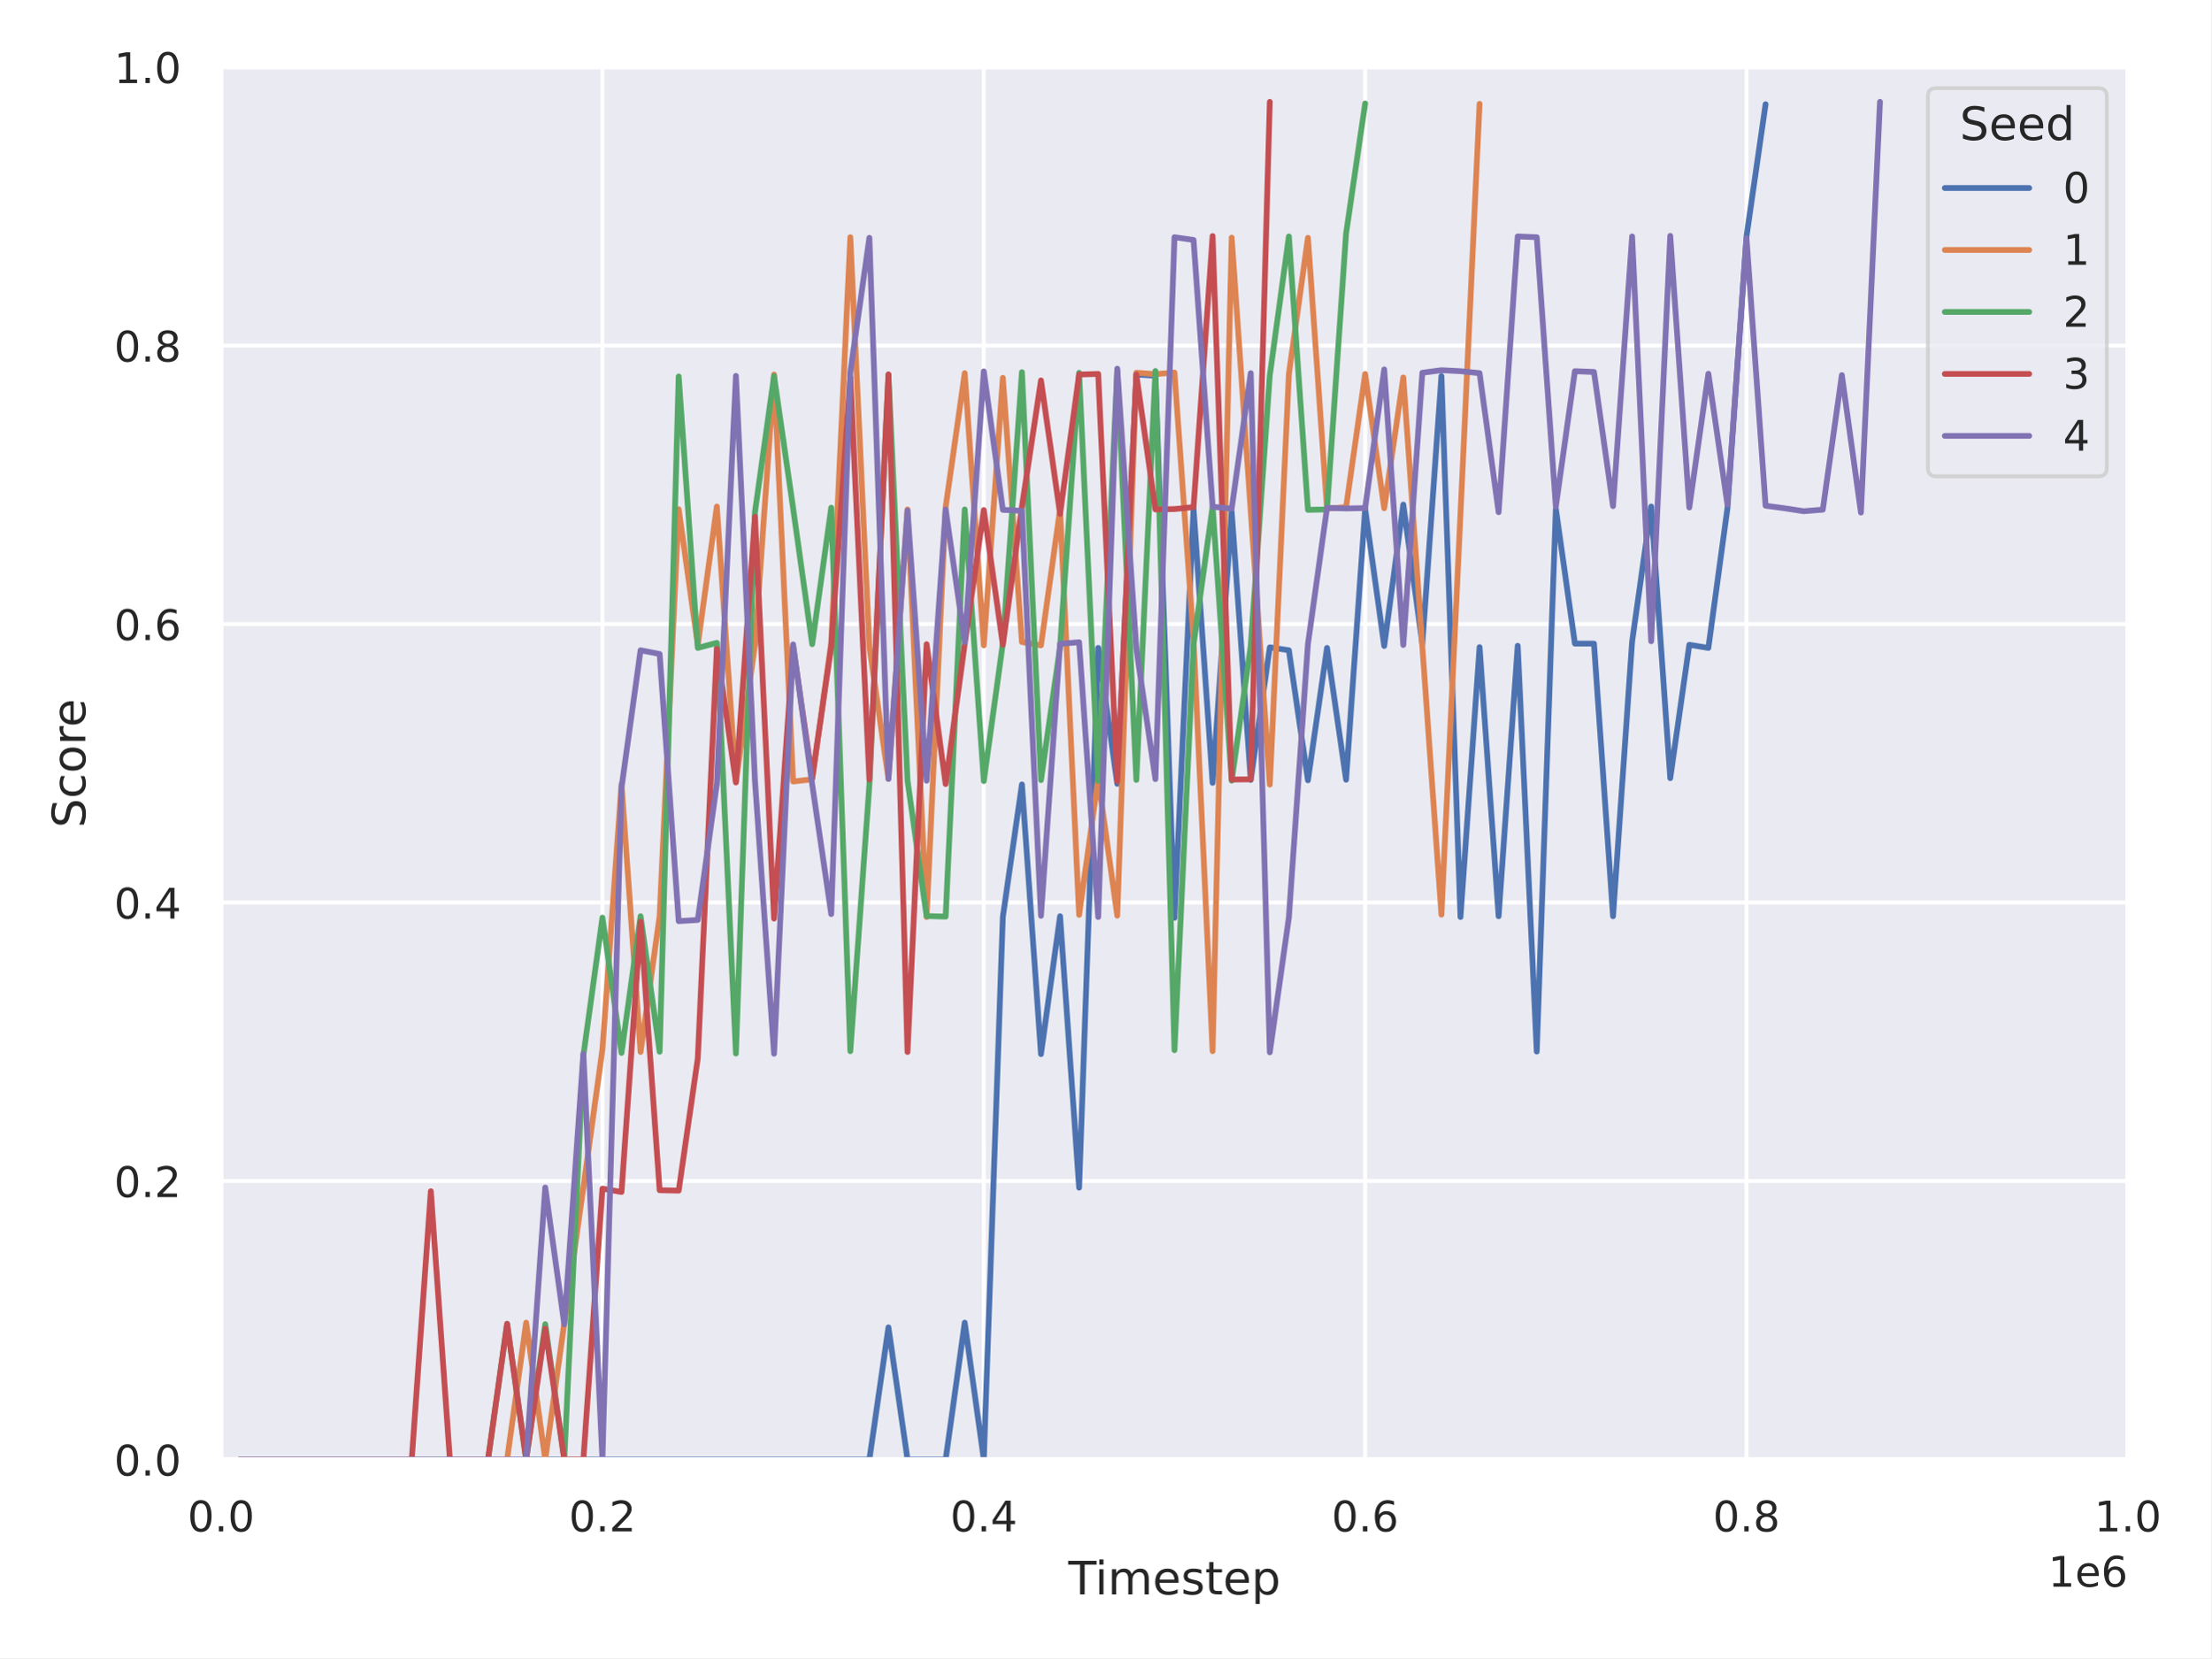
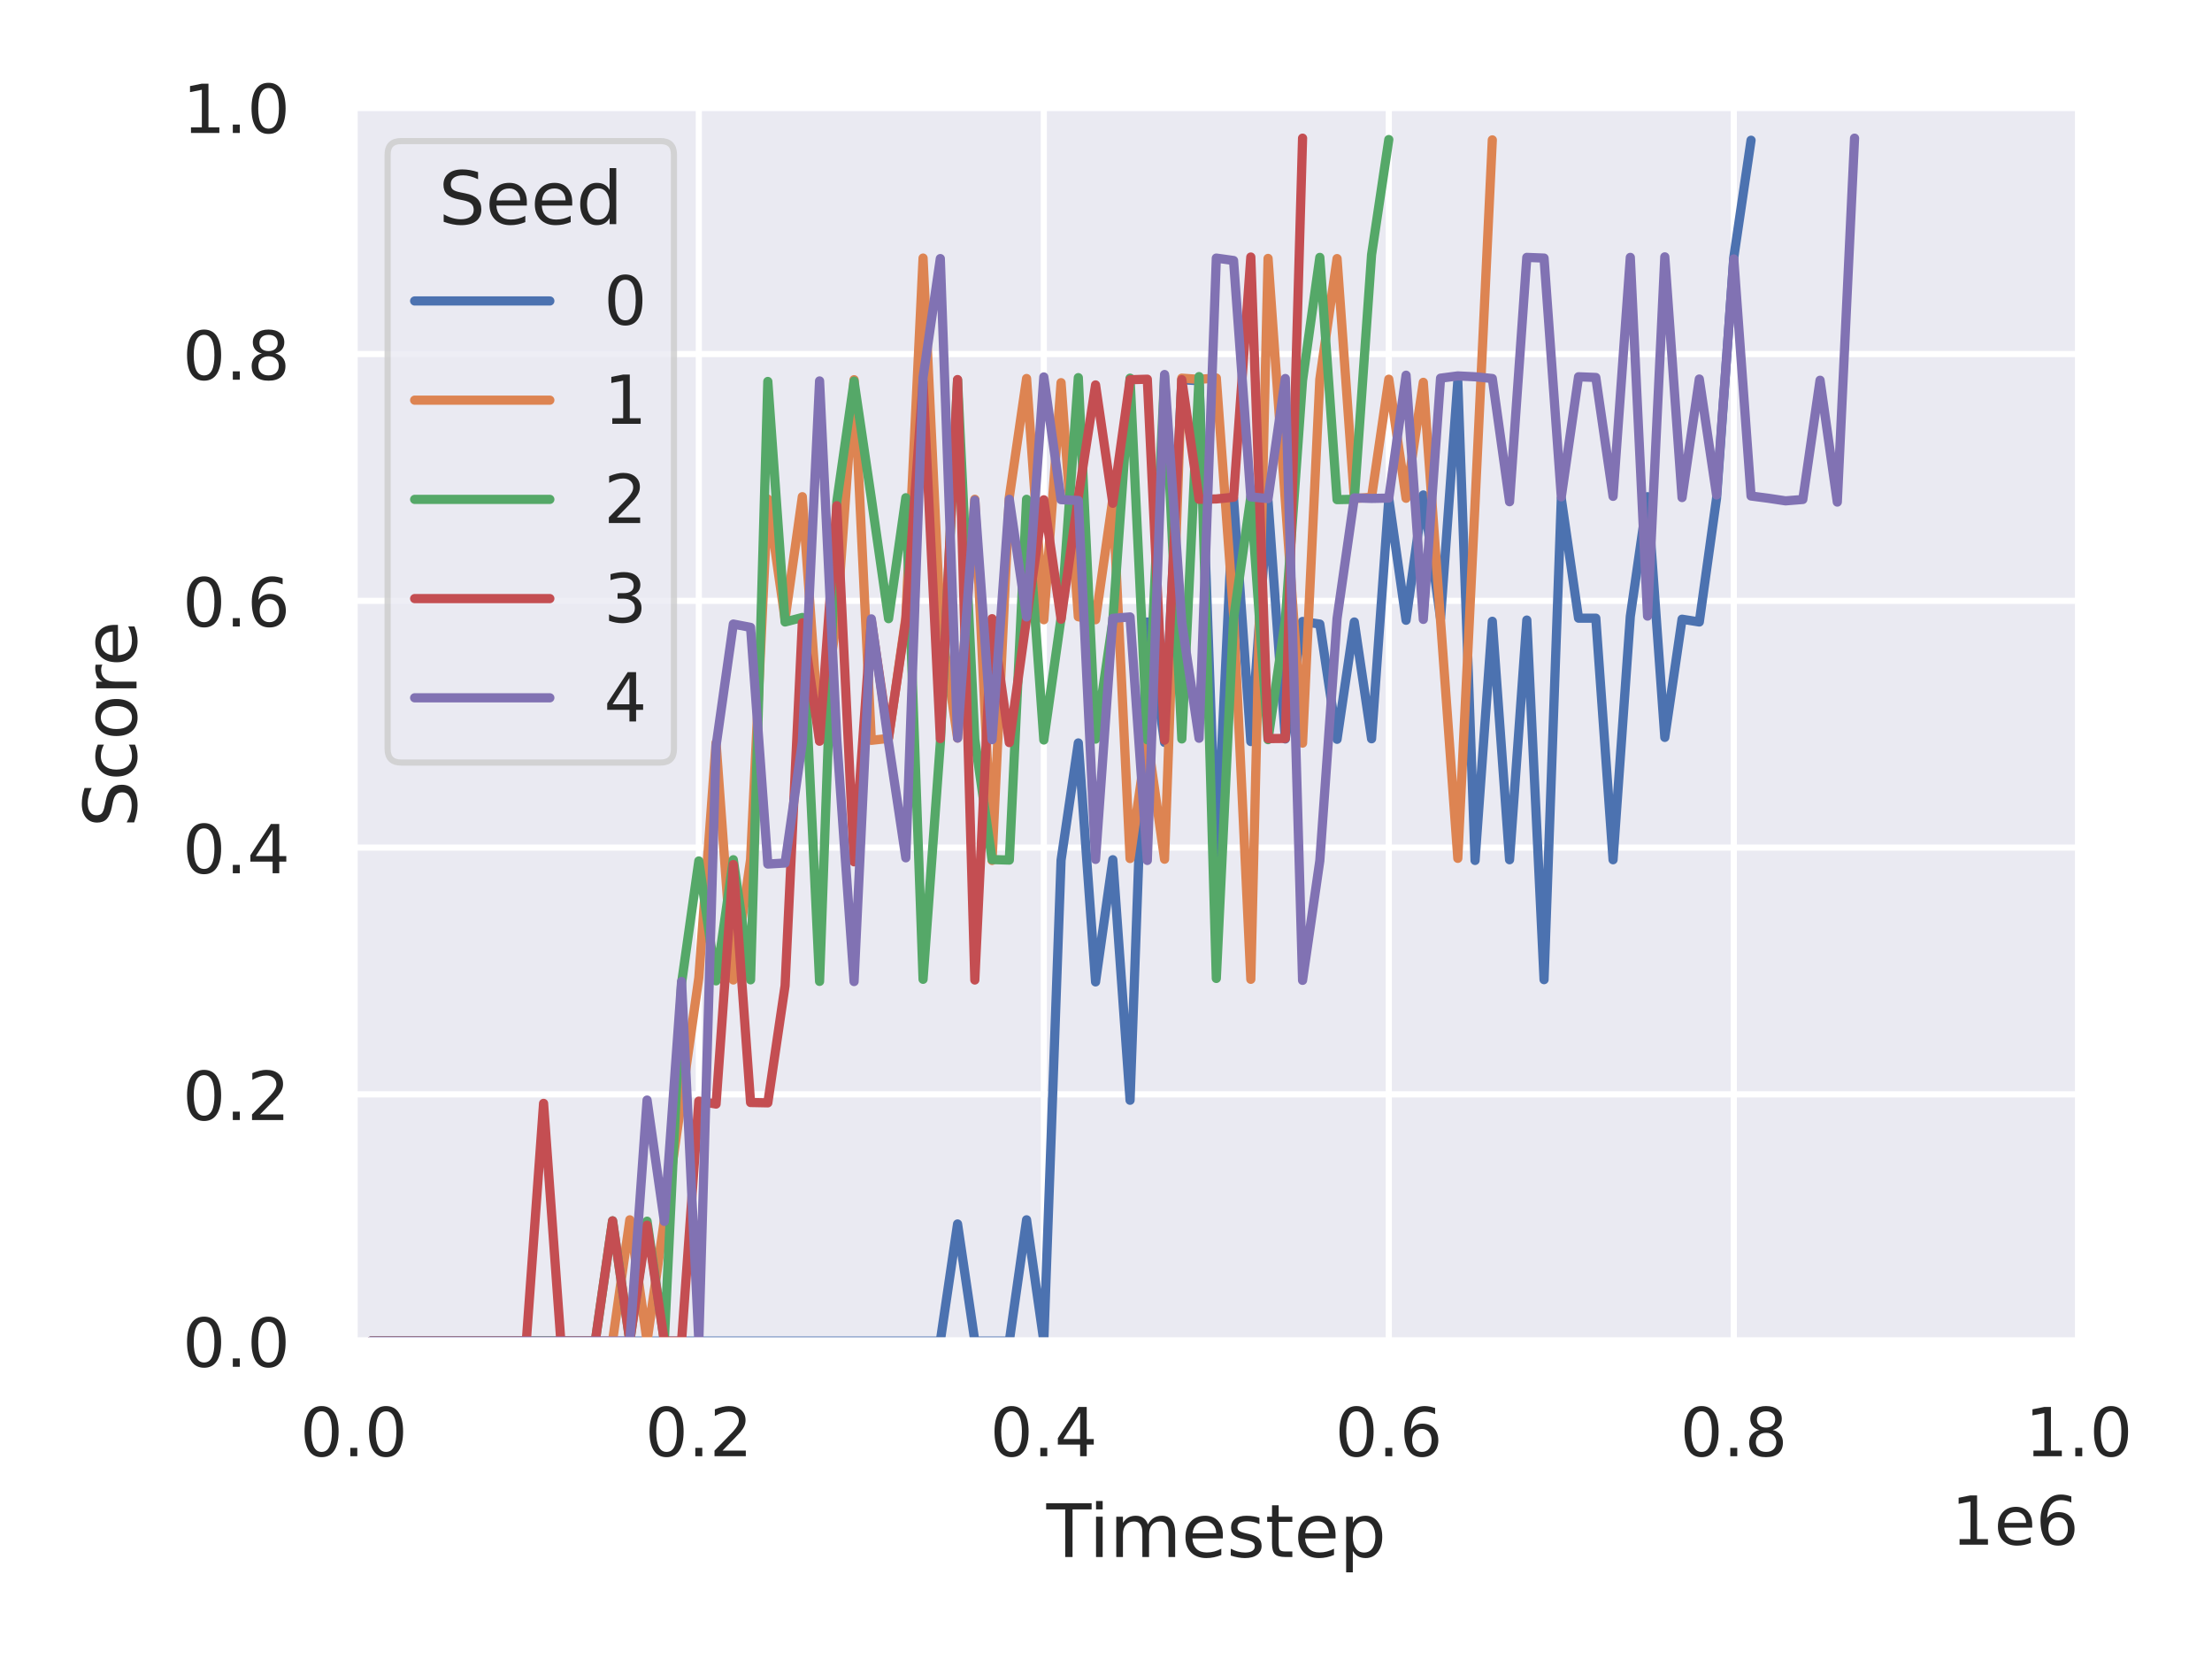
- <svg xmlns="http://www.w3.org/2000/svg" xmlns:xlink="http://www.w3.org/1999/xlink" width="460.8pt" height="345.6pt" viewBox="0 0 460.8 345.6" version="1.1">
+ <svg xmlns="http://www.w3.org/2000/svg" xmlns:xlink="http://www.w3.org/1999/xlink" width="288pt" height="216pt" viewBox="0 0 288 216" version="1.1">
  <defs>
    <style type="text/css">*{stroke-linejoin: round; stroke-linecap: butt}</style>
  </defs>
  <g id="figure_1">
    <g id="patch_1">
-       <path d="M 0 345.6  L 460.8 345.6  L 460.8 0  L 0 0  z " style="fill: #ffffff" />
+       <path d="M 0 216  L 288 216  L 288 0  L 0 0  z " style="fill: #ffffff" />
    </g>
    <g id="axes_1">
      <g id="patch_2">
-         <path d="M 46.068 304.212  L 443.457 304.212  L 443.457 13.968  L 46.068 13.968  z " style="fill: #eaeaf2" />
+         <path d="M 46.068 174.612  L 270.657 174.612  L 270.657 13.968  L 46.068 13.968  z " style="fill: #eaeaf2" />
      </g>
      <g id="matplotlib.axis_1">
        <g id="xtick_1">
          <g id="line2d_1">
-             <path d="M 46.068 304.212  L 46.068 13.968  " clip-path="url(#p31964b8fb4)" style="fill: none; stroke: #ffffff; stroke-width: 0.8; stroke-linecap: round" />
+             <path d="M 46.068 174.612  L 46.068 13.968  " clip-path="url(#p0de0f15e4b)" style="fill: none; stroke: #ffffff; stroke-width: 0.8; stroke-linecap: round" />
          </g>
          <g id="text_1">
-             <g style="fill: #262626" transform="translate(39.07062 319.1986) scale(0.088 -0.088)">
+             <g style="fill: #262626" transform="translate(39.07062 189.5986) scale(0.088 -0.088)">
              <defs>
                <path id="DejaVuSans-30" d="M 2034 4250  Q 1547 4250 1301 3770  Q 1056 3291 1056 2328  Q 1056 1369 1301 889  Q 1547 409 2034 409  Q 2525 409 2770 889  Q 3016 1369 3016 2328  Q 3016 3291 2770 3770  Q 2525 4250 2034 4250  z M 2034 4750  Q 2819 4750 3233 4129  Q 3647 3509 3647 2328  Q 3647 1150 3233 529  Q 2819 -91 2034 -91  Q 1250 -91 836 529  Q 422 1150 422 2328  Q 422 3509 836 4129  Q 1250 4750 2034 4750  z " transform="scale(0.015625)" />
                <path id="DejaVuSans-2e" d="M 684 794  L 1344 794  L 1344 0  L 684 0  L 684 794  z " transform="scale(0.015625)" />
              </defs>
              <use xlink:href="#DejaVuSans-30" />
              <use xlink:href="#DejaVuSans-2e" x="63.623" />
              <use xlink:href="#DejaVuSans-30" x="95.41" />
            </g>
          </g>
        </g>
        <g id="xtick_2">
          <g id="line2d_2">
-             <path d="M 125.546 304.212  L 125.546 13.968  " clip-path="url(#p31964b8fb4)" style="fill: none; stroke: #ffffff; stroke-width: 0.8; stroke-linecap: round" />
+             <path d="M 90.986 174.612  L 90.986 13.968  " clip-path="url(#p0de0f15e4b)" style="fill: none; stroke: #ffffff; stroke-width: 0.8; stroke-linecap: round" />
          </g>
          <g id="text_2">
-             <g style="fill: #262626" transform="translate(118.5484 319.1986) scale(0.088 -0.088)">
+             <g style="fill: #262626" transform="translate(83.98843 189.5986) scale(0.088 -0.088)">
              <defs>
                <path id="DejaVuSans-32" d="M 1228 531  L 3431 531  L 3431 0  L 469 0  L 469 531  Q 828 903 1448 1529  Q 2069 2156 2228 2338  Q 2531 2678 2651 2914  Q 2772 3150 2772 3378  Q 2772 3750 2511 3984  Q 2250 4219 1831 4219  Q 1534 4219 1204 4116  Q 875 4013 500 3803  L 500 4441  Q 881 4594 1212 4672  Q 1544 4750 1819 4750  Q 2544 4750 2975 4387  Q 3406 4025 3406 3419  Q 3406 3131 3298 2873  Q 3191 2616 2906 2266  Q 2828 2175 2409 1742  Q 1991 1309 1228 531  z " transform="scale(0.015625)" />
              </defs>
              <use xlink:href="#DejaVuSans-30" />
              <use xlink:href="#DejaVuSans-2e" x="63.623" />
              <use xlink:href="#DejaVuSans-32" x="95.41" />
            </g>
          </g>
        </g>
        <g id="xtick_3">
          <g id="line2d_3">
-             <path d="M 205.024 304.212  L 205.024 13.968  " clip-path="url(#p31964b8fb4)" style="fill: none; stroke: #ffffff; stroke-width: 0.8; stroke-linecap: round" />
+             <path d="M 135.904 174.612  L 135.904 13.968  " clip-path="url(#p0de0f15e4b)" style="fill: none; stroke: #ffffff; stroke-width: 0.8; stroke-linecap: round" />
          </g>
          <g id="text_3">
-             <g style="fill: #262626" transform="translate(198.0262 319.1986) scale(0.088 -0.088)">
+             <g style="fill: #262626" transform="translate(128.9062 189.5986) scale(0.088 -0.088)">
              <defs>
                <path id="DejaVuSans-34" d="M 2419 4116  L 825 1625  L 2419 1625  L 2419 4116  z M 2253 4666  L 3047 4666  L 3047 1625  L 3713 1625  L 3713 1100  L 3047 1100  L 3047 0  L 2419 0  L 2419 1100  L 313 1100  L 313 1709  L 2253 4666  z " transform="scale(0.015625)" />
              </defs>
              <use xlink:href="#DejaVuSans-30" />
              <use xlink:href="#DejaVuSans-2e" x="63.623" />
              <use xlink:href="#DejaVuSans-34" x="95.41" />
            </g>
          </g>
        </g>
        <g id="xtick_4">
          <g id="line2d_4">
-             <path d="M 284.501 304.212  L 284.501 13.968  " clip-path="url(#p31964b8fb4)" style="fill: none; stroke: #ffffff; stroke-width: 0.8; stroke-linecap: round" />
+             <path d="M 180.821 174.612  L 180.821 13.968  " clip-path="url(#p0de0f15e4b)" style="fill: none; stroke: #ffffff; stroke-width: 0.8; stroke-linecap: round" />
          </g>
          <g id="text_4">
-             <g style="fill: #262626" transform="translate(277.504 319.1986) scale(0.088 -0.088)">
+             <g style="fill: #262626" transform="translate(173.824 189.5986) scale(0.088 -0.088)">
              <defs>
                <path id="DejaVuSans-36" d="M 2113 2584  Q 1688 2584 1439 2293  Q 1191 2003 1191 1497  Q 1191 994 1439 701  Q 1688 409 2113 409  Q 2538 409 2786 701  Q 3034 994 3034 1497  Q 3034 2003 2786 2293  Q 2538 2584 2113 2584  z M 3366 4563  L 3366 3988  Q 3128 4100 2886 4159  Q 2644 4219 2406 4219  Q 1781 4219 1451 3797  Q 1122 3375 1075 2522  Q 1259 2794 1537 2939  Q 1816 3084 2150 3084  Q 2853 3084 3261 2657  Q 3669 2231 3669 1497  Q 3669 778 3244 343  Q 2819 -91 2113 -91  Q 1303 -91 875 529  Q 447 1150 447 2328  Q 447 3434 972 4092  Q 1497 4750 2381 4750  Q 2619 4750 2861 4703  Q 3103 4656 3366 4563  z " transform="scale(0.015625)" />
              </defs>
              <use xlink:href="#DejaVuSans-30" />
              <use xlink:href="#DejaVuSans-2e" x="63.623" />
              <use xlink:href="#DejaVuSans-36" x="95.41" />
            </g>
          </g>
        </g>
        <g id="xtick_5">
          <g id="line2d_5">
-             <path d="M 363.979 304.212  L 363.979 13.968  " clip-path="url(#p31964b8fb4)" style="fill: none; stroke: #ffffff; stroke-width: 0.8; stroke-linecap: round" />
+             <path d="M 225.739 174.612  L 225.739 13.968  " clip-path="url(#p0de0f15e4b)" style="fill: none; stroke: #ffffff; stroke-width: 0.8; stroke-linecap: round" />
          </g>
          <g id="text_5">
-             <g style="fill: #262626" transform="translate(356.9818 319.1986) scale(0.088 -0.088)">
+             <g style="fill: #262626" transform="translate(218.7418 189.5986) scale(0.088 -0.088)">
              <defs>
                <path id="DejaVuSans-38" d="M 2034 2216  Q 1584 2216 1326 1975  Q 1069 1734 1069 1313  Q 1069 891 1326 650  Q 1584 409 2034 409  Q 2484 409 2743 651  Q 3003 894 3003 1313  Q 3003 1734 2745 1975  Q 2488 2216 2034 2216  z M 1403 2484  Q 997 2584 770 2862  Q 544 3141 544 3541  Q 544 4100 942 4425  Q 1341 4750 2034 4750  Q 2731 4750 3128 4425  Q 3525 4100 3525 3541  Q 3525 3141 3298 2862  Q 3072 2584 2669 2484  Q 3125 2378 3379 2068  Q 3634 1759 3634 1313  Q 3634 634 3220 271  Q 2806 -91 2034 -91  Q 1263 -91 848 271  Q 434 634 434 1313  Q 434 1759 690 2068  Q 947 2378 1403 2484  z M 1172 3481  Q 1172 3119 1398 2916  Q 1625 2713 2034 2713  Q 2441 2713 2670 2916  Q 2900 3119 2900 3481  Q 2900 3844 2670 4047  Q 2441 4250 2034 4250  Q 1625 4250 1398 4047  Q 1172 3844 1172 3481  z " transform="scale(0.015625)" />
              </defs>
              <use xlink:href="#DejaVuSans-30" />
              <use xlink:href="#DejaVuSans-2e" x="63.623" />
              <use xlink:href="#DejaVuSans-38" x="95.41" />
            </g>
          </g>
        </g>
        <g id="xtick_6">
          <g id="line2d_6">
-             <path d="M 443.457 304.212  L 443.457 13.968  " clip-path="url(#p31964b8fb4)" style="fill: none; stroke: #ffffff; stroke-width: 0.8; stroke-linecap: round" />
+             <path d="M 270.657 174.612  L 270.657 13.968  " clip-path="url(#p0de0f15e4b)" style="fill: none; stroke: #ffffff; stroke-width: 0.8; stroke-linecap: round" />
          </g>
          <g id="text_6">
-             <g style="fill: #262626" transform="translate(436.4596 319.1986) scale(0.088 -0.088)">
+             <g style="fill: #262626" transform="translate(263.6596 189.5986) scale(0.088 -0.088)">
              <defs>
                <path id="DejaVuSans-31" d="M 794 531  L 1825 531  L 1825 4091  L 703 3866  L 703 4441  L 1819 4666  L 2450 4666  L 2450 531  L 3481 531  L 3481 0  L 794 0  L 794 531  z " transform="scale(0.015625)" />
              </defs>
              <use xlink:href="#DejaVuSans-31" />
              <use xlink:href="#DejaVuSans-2e" x="63.623" />
              <use xlink:href="#DejaVuSans-30" x="95.41" />
            </g>
          </g>
        </g>
        <g id="text_7">
-           <g style="fill: #262626" transform="translate(222.6353 332.3232) scale(0.096 -0.096)">
+           <g style="fill: #262626" transform="translate(136.2353 202.7233) scale(0.096 -0.096)">
            <defs>
              <path id="DejaVuSans-54" d="M -19 4666  L 3928 4666  L 3928 4134  L 2272 4134  L 2272 0  L 1638 0  L 1638 4134  L -19 4134  L -19 4666  z " transform="scale(0.015625)" />
              <path id="DejaVuSans-69" d="M 603 3500  L 1178 3500  L 1178 0  L 603 0  L 603 3500  z M 603 4863  L 1178 4863  L 1178 4134  L 603 4134  L 603 4863  z " transform="scale(0.015625)" />
              <path id="DejaVuSans-6d" d="M 3328 2828  Q 3544 3216 3844 3400  Q 4144 3584 4550 3584  Q 5097 3584 5394 3201  Q 5691 2819 5691 2113  L 5691 0  L 5113 0  L 5113 2094  Q 5113 2597 4934 2840  Q 4756 3084 4391 3084  Q 3944 3084 3684 2787  Q 3425 2491 3425 1978  L 3425 0  L 2847 0  L 2847 2094  Q 2847 2600 2669 2842  Q 2491 3084 2119 3084  Q 1678 3084 1418 2786  Q 1159 2488 1159 1978  L 1159 0  L 581 0  L 581 3500  L 1159 3500  L 1159 2956  Q 1356 3278 1631 3431  Q 1906 3584 2284 3584  Q 2666 3584 2933 3390  Q 3200 3197 3328 2828  z " transform="scale(0.015625)" />
              <path id="DejaVuSans-65" d="M 3597 1894  L 3597 1613  L 953 1613  Q 991 1019 1311 708  Q 1631 397 2203 397  Q 2534 397 2845 478  Q 3156 559 3463 722  L 3463 178  Q 3153 47 2828 -22  Q 2503 -91 2169 -91  Q 1331 -91 842 396  Q 353 884 353 1716  Q 353 2575 817 3079  Q 1281 3584 2069 3584  Q 2775 3584 3186 3129  Q 3597 2675 3597 1894  z M 3022 2063  Q 3016 2534 2758 2815  Q 2500 3097 2075 3097  Q 1594 3097 1305 2825  Q 1016 2553 972 2059  L 3022 2063  z " transform="scale(0.015625)" />
              <path id="DejaVuSans-73" d="M 2834 3397  L 2834 2853  Q 2591 2978 2328 3040  Q 2066 3103 1784 3103  Q 1356 3103 1142 2972  Q 928 2841 928 2578  Q 928 2378 1081 2264  Q 1234 2150 1697 2047  L 1894 2003  Q 2506 1872 2764 1633  Q 3022 1394 3022 966  Q 3022 478 2636 193  Q 2250 -91 1575 -91  Q 1294 -91 989 -36  Q 684 19 347 128  L 347 722  Q 666 556 975 473  Q 1284 391 1588 391  Q 1994 391 2212 530  Q 2431 669 2431 922  Q 2431 1156 2273 1281  Q 2116 1406 1581 1522  L 1381 1569  Q 847 1681 609 1914  Q 372 2147 372 2553  Q 372 3047 722 3315  Q 1072 3584 1716 3584  Q 2034 3584 2315 3537  Q 2597 3491 2834 3397  z " transform="scale(0.015625)" />
              <path id="DejaVuSans-74" d="M 1172 4494  L 1172 3500  L 2356 3500  L 2356 3053  L 1172 3053  L 1172 1153  Q 1172 725 1289 603  Q 1406 481 1766 481  L 2356 481  L 2356 0  L 1766 0  Q 1100 0 847 248  Q 594 497 594 1153  L 594 3053  L 172 3053  L 172 3500  L 594 3500  L 594 4494  L 1172 4494  z " transform="scale(0.015625)" />
              <path id="DejaVuSans-70" d="M 1159 525  L 1159 -1331  L 581 -1331  L 581 3500  L 1159 3500  L 1159 2969  Q 1341 3281 1617 3432  Q 1894 3584 2278 3584  Q 2916 3584 3314 3078  Q 3713 2572 3713 1747  Q 3713 922 3314 415  Q 2916 -91 2278 -91  Q 1894 -91 1617 61  Q 1341 213 1159 525  z M 3116 1747  Q 3116 2381 2855 2742  Q 2594 3103 2138 3103  Q 1681 3103 1420 2742  Q 1159 2381 1159 1747  Q 1159 1113 1420 752  Q 1681 391 2138 391  Q 2594 391 2855 752  Q 3116 1113 3116 1747  z " transform="scale(0.015625)" />
            </defs>
            <use xlink:href="#DejaVuSans-54" />
            <use xlink:href="#DejaVuSans-69" x="57.959" />
            <use xlink:href="#DejaVuSans-6d" x="85.742" />
            <use xlink:href="#DejaVuSans-65" x="183.154" />
            <use xlink:href="#DejaVuSans-73" x="244.678" />
            <use xlink:href="#DejaVuSans-74" x="296.777" />
            <use xlink:href="#DejaVuSans-65" x="335.986" />
            <use xlink:href="#DejaVuSans-70" x="397.51" />
          </g>
        </g>
        <g id="text_8">
-           <g style="fill: #262626" transform="translate(426.8442 330.7154) scale(0.088 -0.088)">
+           <g style="fill: #262626" transform="translate(254.0443 201.1154) scale(0.088 -0.088)">
            <use xlink:href="#DejaVuSans-31" />
            <use xlink:href="#DejaVuSans-65" x="63.623" />
            <use xlink:href="#DejaVuSans-36" x="125.146" />
          </g>
        </g>
      </g>
      <g id="matplotlib.axis_2">
        <g id="ytick_1">
          <g id="line2d_7">
-             <path d="M 46.068 304.212  L 443.457 304.212  " clip-path="url(#p31964b8fb4)" style="fill: none; stroke: #ffffff; stroke-width: 0.8; stroke-linecap: round" />
+             <path d="M 46.068 174.612  L 270.657 174.612  " clip-path="url(#p0de0f15e4b)" style="fill: none; stroke: #ffffff; stroke-width: 0.8; stroke-linecap: round" />
          </g>
          <g id="text_9">
-             <g style="fill: #262626" transform="translate(23.77325 307.5553) scale(0.088 -0.088)">
+             <g style="fill: #262626" transform="translate(23.77325 177.9553) scale(0.088 -0.088)">
              <use xlink:href="#DejaVuSans-30" />
              <use xlink:href="#DejaVuSans-2e" x="63.623" />
              <use xlink:href="#DejaVuSans-30" x="95.41" />
            </g>
          </g>
        </g>
        <g id="ytick_2">
          <g id="line2d_8">
-             <path d="M 46.068 246.163  L 443.457 246.163  " clip-path="url(#p31964b8fb4)" style="fill: none; stroke: #ffffff; stroke-width: 0.8; stroke-linecap: round" />
+             <path d="M 46.068 142.483  L 270.657 142.483  " clip-path="url(#p0de0f15e4b)" style="fill: none; stroke: #ffffff; stroke-width: 0.8; stroke-linecap: round" />
          </g>
          <g id="text_10">
-             <g style="fill: #262626" transform="translate(23.77325 249.5065) scale(0.088 -0.088)">
+             <g style="fill: #262626" transform="translate(23.77325 145.8265) scale(0.088 -0.088)">
              <use xlink:href="#DejaVuSans-30" />
              <use xlink:href="#DejaVuSans-2e" x="63.623" />
              <use xlink:href="#DejaVuSans-32" x="95.41" />
            </g>
          </g>
        </g>
        <g id="ytick_3">
          <g id="line2d_9">
-             <path d="M 46.068 188.114  L 443.457 188.114  " clip-path="url(#p31964b8fb4)" style="fill: none; stroke: #ffffff; stroke-width: 0.8; stroke-linecap: round" />
+             <path d="M 46.068 110.354  L 270.657 110.354  " clip-path="url(#p0de0f15e4b)" style="fill: none; stroke: #ffffff; stroke-width: 0.8; stroke-linecap: round" />
          </g>
          <g id="text_11">
-             <g style="fill: #262626" transform="translate(23.77325 191.4577) scale(0.088 -0.088)">
+             <g style="fill: #262626" transform="translate(23.77325 113.6977) scale(0.088 -0.088)">
              <use xlink:href="#DejaVuSans-30" />
              <use xlink:href="#DejaVuSans-2e" x="63.623" />
              <use xlink:href="#DejaVuSans-34" x="95.41" />
            </g>
          </g>
        </g>
        <g id="ytick_4">
          <g id="line2d_10">
-             <path d="M 46.068 130.066  L 443.457 130.066  " clip-path="url(#p31964b8fb4)" style="fill: none; stroke: #ffffff; stroke-width: 0.8; stroke-linecap: round" />
+             <path d="M 46.068 78.226  L 270.657 78.226  " clip-path="url(#p0de0f15e4b)" style="fill: none; stroke: #ffffff; stroke-width: 0.8; stroke-linecap: round" />
          </g>
          <g id="text_12">
-             <g style="fill: #262626" transform="translate(23.77325 133.4089) scale(0.088 -0.088)">
+             <g style="fill: #262626" transform="translate(23.77325 81.56891) scale(0.088 -0.088)">
              <use xlink:href="#DejaVuSans-30" />
              <use xlink:href="#DejaVuSans-2e" x="63.623" />
              <use xlink:href="#DejaVuSans-36" x="95.41" />
            </g>
          </g>
        </g>
        <g id="ytick_5">
          <g id="line2d_11">
-             <path d="M 46.068 72.017  L 443.457 72.017  " clip-path="url(#p31964b8fb4)" style="fill: none; stroke: #ffffff; stroke-width: 0.8; stroke-linecap: round" />
+             <path d="M 46.068 46.097  L 270.657 46.097  " clip-path="url(#p0de0f15e4b)" style="fill: none; stroke: #ffffff; stroke-width: 0.8; stroke-linecap: round" />
          </g>
          <g id="text_13">
-             <g style="fill: #262626" transform="translate(23.77325 75.36011) scale(0.088 -0.088)">
+             <g style="fill: #262626" transform="translate(23.77325 49.44011) scale(0.088 -0.088)">
              <use xlink:href="#DejaVuSans-30" />
              <use xlink:href="#DejaVuSans-2e" x="63.623" />
              <use xlink:href="#DejaVuSans-38" x="95.41" />
            </g>
          </g>
        </g>
        <g id="ytick_6">
          <g id="line2d_12">
-             <path d="M 46.068 13.968  L 443.457 13.968  " clip-path="url(#p31964b8fb4)" style="fill: none; stroke: #ffffff; stroke-width: 0.8; stroke-linecap: round" />
+             <path d="M 46.068 13.968  L 270.657 13.968  " clip-path="url(#p0de0f15e4b)" style="fill: none; stroke: #ffffff; stroke-width: 0.8; stroke-linecap: round" />
          </g>
          <g id="text_14">
            <g style="fill: #262626" transform="translate(23.77325 17.31131) scale(0.088 -0.088)">
              <use xlink:href="#DejaVuSans-31" />
              <use xlink:href="#DejaVuSans-2e" x="63.623" />
              <use xlink:href="#DejaVuSans-30" x="95.41" />
            </g>
          </g>
        </g>
        <g id="text_15">
-           <g style="fill: #262626" transform="translate(17.77675 172.5323) rotate(-90) scale(0.096 -0.096)">
+           <g style="fill: #262626" transform="translate(17.77675 107.7322) rotate(-90) scale(0.096 -0.096)">
            <defs>
              <path id="DejaVuSans-53" d="M 3425 4513  L 3425 3897  Q 3066 4069 2747 4153  Q 2428 4238 2131 4238  Q 1616 4238 1336 4038  Q 1056 3838 1056 3469  Q 1056 3159 1242 3001  Q 1428 2844 1947 2747  L 2328 2669  Q 3034 2534 3370 2195  Q 3706 1856 3706 1288  Q 3706 609 3251 259  Q 2797 -91 1919 -91  Q 1588 -91 1214 -16  Q 841 59 441 206  L 441 856  Q 825 641 1194 531  Q 1563 422 1919 422  Q 2459 422 2753 634  Q 3047 847 3047 1241  Q 3047 1584 2836 1778  Q 2625 1972 2144 2069  L 1759 2144  Q 1053 2284 737 2584  Q 422 2884 422 3419  Q 422 4038 858 4394  Q 1294 4750 2059 4750  Q 2388 4750 2728 4690  Q 3069 4631 3425 4513  z " transform="scale(0.015625)" />
              <path id="DejaVuSans-63" d="M 3122 3366  L 3122 2828  Q 2878 2963 2633 3030  Q 2388 3097 2138 3097  Q 1578 3097 1268 2742  Q 959 2388 959 1747  Q 959 1106 1268 751  Q 1578 397 2138 397  Q 2388 397 2633 464  Q 2878 531 3122 666  L 3122 134  Q 2881 22 2623 -34  Q 2366 -91 2075 -91  Q 1284 -91 818 406  Q 353 903 353 1747  Q 353 2603 823 3093  Q 1294 3584 2113 3584  Q 2378 3584 2631 3529  Q 2884 3475 3122 3366  z " transform="scale(0.015625)" />
              <path id="DejaVuSans-6f" d="M 1959 3097  Q 1497 3097 1228 2736  Q 959 2375 959 1747  Q 959 1119 1226 758  Q 1494 397 1959 397  Q 2419 397 2687 759  Q 2956 1122 2956 1747  Q 2956 2369 2687 2733  Q 2419 3097 1959 3097  z M 1959 3584  Q 2709 3584 3137 3096  Q 3566 2609 3566 1747  Q 3566 888 3137 398  Q 2709 -91 1959 -91  Q 1206 -91 779 398  Q 353 888 353 1747  Q 353 2609 779 3096  Q 1206 3584 1959 3584  z " transform="scale(0.015625)" />
              <path id="DejaVuSans-72" d="M 2631 2963  Q 2534 3019 2420 3045  Q 2306 3072 2169 3072  Q 1681 3072 1420 2755  Q 1159 2438 1159 1844  L 1159 0  L 581 0  L 581 3500  L 1159 3500  L 1159 2956  Q 1341 3275 1631 3429  Q 1922 3584 2338 3584  Q 2397 3584 2469 3576  Q 2541 3569 2628 3553  L 2631 2963  z " transform="scale(0.015625)" />
            </defs>
            <use xlink:href="#DejaVuSans-53" />
            <use xlink:href="#DejaVuSans-63" x="63.477" />
            <use xlink:href="#DejaVuSans-6f" x="118.457" />
            <use xlink:href="#DejaVuSans-72" x="179.639" />
            <use xlink:href="#DejaVuSans-65" x="218.502" />
          </g>
        </g>
      </g>
      <g id="PolyCollection_1" />
      <g id="PolyCollection_2" />
      <g id="PolyCollection_3" />
      <g id="PolyCollection_4" />
      <g id="PolyCollection_5" />
      <g id="line2d_13">
-         <path d="M 50.042 304.212  L 54.016 304.212  L 57.99 304.212  L 61.964 304.212  L 65.937 304.212  L 69.911 304.212  L 73.885 304.212  L 77.859 304.212  L 81.833 304.212  L 85.807 304.212  L 89.781 304.212  L 93.755 304.212  L 97.729 304.212  L 101.702 304.212  L 105.676 304.212  L 109.65 304.212  L 113.624 304.212  L 117.598 304.212  L 121.572 304.212  L 125.546 304.212  L 129.52 304.212  L 133.494 304.212  L 137.467 304.212  L 141.441 304.212  L 145.415 304.212  L 149.389 304.212  L 153.363 304.212  L 157.337 304.212  L 161.311 304.212  L 165.285 304.212  L 169.259 304.212  L 173.232 304.212  L 177.206 304.212  L 181.18 304.212  L 185.154 276.657  L 189.128 304.212  L 193.102 304.212  L 197.076 304.212  L 201.05 275.677  L 205.024 304.212  L 208.997 191.094  L 212.971 163.498  L 216.945 219.71  L 220.919 190.972  L 224.893 247.551  L 228.867 135.045  L 232.841 163.376  L 236.815 78.058  L 240.789 78.302  L 244.762 191.298  L 248.736 106.021  L 252.71 163.172  L 256.684 106.633  L 260.658 162.559  L 264.632 134.923  L 268.606 135.535  L 272.58 162.641  L 276.554 135.045  L 280.528 162.519  L 284.501 106.062  L 288.475 134.637  L 292.449 105.164  L 296.423 134.229  L 300.397 78.384  L 304.371 191.135  L 308.345 134.882  L 312.319 190.971  L 316.293 134.596  L 320.266 219.18  L 324.24 106.021  L 328.214 134.147  L 332.188 134.147  L 336.162 190.972  L 340.136 133.739  L 344.11 105.572  L 348.084 162.192  L 352.058 134.392  L 356.031 135.045  L 360.005 105.939  L 363.979 49.278  L 367.953 21.723  " clip-path="url(#p31964b8fb4)" style="fill: none; stroke: #4c72b0; stroke-width: 1.2; stroke-linecap: round" />
+         <path d="M 48.314 174.612  L 50.56 174.612  L 52.806 174.612  L 55.052 174.612  L 57.297 174.612  L 59.543 174.612  L 61.789 174.612  L 64.035 174.612  L 66.281 174.612  L 68.527 174.612  L 70.773 174.612  L 73.019 174.612  L 75.265 174.612  L 77.51 174.612  L 79.756 174.612  L 82.002 174.612  L 84.248 174.612  L 86.494 174.612  L 88.74 174.612  L 90.986 174.612  L 93.232 174.612  L 95.478 174.612  L 97.723 174.612  L 99.969 174.612  L 102.215 174.612  L 104.461 174.612  L 106.707 174.612  L 108.953 174.612  L 111.199 174.612  L 113.445 174.612  L 115.691 174.612  L 117.936 174.612  L 120.182 174.612  L 122.428 174.612  L 124.674 159.361  L 126.92 174.612  L 129.166 174.612  L 131.412 174.612  L 133.658 158.819  L 135.904 174.612  L 138.149 112.004  L 140.395 96.73  L 142.641 127.842  L 144.887 111.936  L 147.133 143.251  L 149.379 80.982  L 151.625 96.662  L 153.871 49.44  L 156.117 49.576  L 158.363 112.116  L 160.608 64.917  L 162.854 96.549  L 165.1 65.256  L 167.346 96.21  L 169.592 80.914  L 171.838 81.253  L 174.084 96.255  L 176.33 80.982  L 178.576 96.188  L 180.821 64.94  L 183.067 80.756  L 185.313 64.443  L 187.559 80.53  L 189.805 49.621  L 192.051 112.026  L 194.297 80.891  L 196.543 111.936  L 198.789 80.733  L 201.034 127.548  L 203.28 64.917  L 205.526 80.485  L 207.772 80.485  L 210.018 111.936  L 212.264 80.259  L 214.51 64.669  L 216.756 96.007  L 219.002 80.62  L 221.247 80.982  L 223.493 64.872  L 225.739 33.511  L 227.985 18.26  " clip-path="url(#p0de0f15e4b)" style="fill: none; stroke: #4c72b0; stroke-width: 1.2; stroke-linecap: round" />
      </g>
      <g id="line2d_14">
-         <path d="M 50.042 304.212  L 54.016 304.212  L 57.99 304.212  L 61.964 304.212  L 65.937 304.212  L 69.911 304.212  L 73.885 304.212  L 77.859 304.212  L 81.833 304.212  L 85.807 304.212  L 89.781 304.212  L 93.755 304.212  L 97.729 304.212  L 101.702 304.212  L 105.676 304.212  L 109.65 275.677  L 113.624 304.212  L 117.598 275.759  L 121.572 247.469  L 125.546 218.69  L 129.52 163.457  L 133.494 219.261  L 137.467 190.931  L 141.441 106.143  L 145.415 134.433  L 149.389 105.572  L 153.363 162.967  L 157.337 134.31  L 161.311 78.057  L 165.285 162.886  L 169.259 162.437  L 173.232 133.984  L 177.206 49.441  L 181.18 134.8  L 185.154 162.355  L 189.128 106.184  L 193.102 191.135  L 197.076 105.694  L 201.05 77.772  L 205.024 134.514  L 208.997 78.751  L 212.971 133.821  L 216.945 134.514  L 220.919 106.143  L 224.893 190.686  L 228.867 162.314  L 232.841 190.849  L 236.815 77.69  L 240.789 77.976  L 244.762 77.649  L 248.736 133.249  L 252.71 219.098  L 256.684 49.523  L 260.658 106.51  L 264.632 163.539  L 268.606 77.976  L 272.58 49.564  L 276.554 106.021  L 280.528 105.694  L 284.501 77.935  L 288.475 105.939  L 292.449 78.67  L 296.423 134.8  L 300.397 190.645  L 304.371 107.123  L 308.345 21.641  " clip-path="url(#p31964b8fb4)" style="fill: none; stroke: #dd8452; stroke-width: 1.2; stroke-linecap: round" />
+         <path d="M 48.314 174.612  L 50.56 174.612  L 52.806 174.612  L 55.052 174.612  L 57.297 174.612  L 59.543 174.612  L 61.789 174.612  L 64.035 174.612  L 66.281 174.612  L 68.527 174.612  L 70.773 174.612  L 73.019 174.612  L 75.265 174.612  L 77.51 174.612  L 79.756 174.612  L 82.002 158.819  L 84.248 174.612  L 86.494 158.864  L 88.74 143.206  L 90.986 127.277  L 93.232 96.707  L 95.478 127.593  L 97.723 111.913  L 99.969 64.985  L 102.215 80.643  L 104.461 64.669  L 106.707 96.436  L 108.953 80.575  L 111.199 49.44  L 113.445 96.391  L 115.691 96.142  L 117.936 80.394  L 120.182 33.602  L 122.428 80.846  L 124.674 96.097  L 126.92 65.008  L 129.166 112.026  L 131.412 64.737  L 133.658 49.282  L 135.904 80.688  L 138.149 49.824  L 140.395 80.304  L 142.641 80.688  L 144.887 64.985  L 147.133 111.778  L 149.379 96.075  L 151.625 111.868  L 153.871 49.237  L 156.117 49.395  L 158.363 49.214  L 160.608 79.988  L 162.854 127.503  L 165.1 33.647  L 167.346 65.188  L 169.592 96.752  L 171.838 49.395  L 174.084 33.669  L 176.33 64.917  L 178.576 64.737  L 180.821 49.372  L 183.067 64.872  L 185.313 49.779  L 187.559 80.846  L 189.805 111.755  L 192.051 65.527  L 194.297 18.215  " clip-path="url(#p0de0f15e4b)" style="fill: none; stroke: #dd8452; stroke-width: 1.2; stroke-linecap: round" />
      </g>
      <g id="line2d_15">
-         <path d="M 50.042 304.212  L 54.016 304.212  L 57.99 304.212  L 61.964 304.212  L 65.937 304.212  L 69.911 304.212  L 73.885 304.212  L 77.859 304.212  L 81.833 304.212  L 85.807 304.212  L 89.781 304.212  L 93.755 304.212  L 97.729 304.212  L 101.702 304.212  L 105.676 275.922  L 109.65 304.212  L 113.624 276.004  L 117.598 304.212  L 121.572 219.996  L 125.546 191.257  L 129.52 219.465  L 133.494 190.971  L 137.467 219.22  L 141.441 78.466  L 145.415 135.045  L 149.389 133.984  L 153.363 219.588  L 157.337 106.715  L 161.311 78.384  L 165.285 105.939  L 169.259 134.27  L 173.232 105.817  L 177.206 219.098  L 181.18 163.539  L 185.154 78.139  L 189.128 162.682  L 193.102 190.931  L 197.076 191.053  L 201.05 106.184  L 205.024 162.804  L 208.997 134.065  L 212.971 77.568  L 216.945 162.6  L 220.919 134.8  L 224.893 77.69  L 228.867 162.763  L 232.841 77.282  L 236.815 162.559  L 240.789 77.323  L 244.762 218.894  L 248.736 134.351  L 252.71 105.572  L 256.684 162.723  L 260.658 134.637  L 264.632 78.221  L 268.606 49.278  L 272.58 106.266  L 276.554 106.184  L 280.528 48.666  L 284.501 21.56  " clip-path="url(#p31964b8fb4)" style="fill: none; stroke: #55a868; stroke-width: 1.2; stroke-linecap: round" />
+         <path d="M 48.314 174.612  L 50.56 174.612  L 52.806 174.612  L 55.052 174.612  L 57.297 174.612  L 59.543 174.612  L 61.789 174.612  L 64.035 174.612  L 66.281 174.612  L 68.527 174.612  L 70.773 174.612  L 73.019 174.612  L 75.265 174.612  L 77.51 174.612  L 79.756 158.954  L 82.002 174.612  L 84.248 158.999  L 86.494 174.612  L 88.74 128  L 90.986 112.094  L 93.232 127.706  L 95.478 111.936  L 97.723 127.571  L 99.969 49.666  L 102.215 80.982  L 104.461 80.394  L 106.707 127.774  L 108.953 65.301  L 111.199 49.621  L 113.445 64.872  L 115.691 80.552  L 117.936 64.804  L 120.182 127.503  L 122.428 96.752  L 124.674 49.485  L 126.92 96.278  L 129.166 111.913  L 131.412 111.981  L 133.658 65.008  L 135.904 96.346  L 138.149 80.439  L 140.395 49.169  L 142.641 96.233  L 144.887 80.846  L 147.133 49.237  L 149.379 96.323  L 151.625 49.011  L 153.871 96.21  L 156.117 49.034  L 158.363 127.39  L 160.608 80.598  L 162.854 64.669  L 165.1 96.301  L 167.346 80.756  L 169.592 49.531  L 171.838 33.511  L 174.084 65.053  L 176.33 65.008  L 178.576 33.172  L 180.821 18.17  " clip-path="url(#p0de0f15e4b)" style="fill: none; stroke: #55a868; stroke-width: 1.2; stroke-linecap: round" />
      </g>
      <g id="line2d_16">
-         <path d="M 50.042 304.212  L 54.016 304.212  L 57.99 304.212  L 61.964 304.212  L 65.937 304.212  L 69.911 304.212  L 73.885 304.212  L 77.859 304.212  L 81.833 304.212  L 85.807 304.212  L 89.781 248.286  L 93.755 304.212  L 97.729 304.212  L 101.702 304.212  L 105.676 275.922  L 109.65 304.212  L 113.624 276.943  L 117.598 304.212  L 121.572 304.212  L 125.546 247.755  L 129.52 248.449  L 133.494 192.114  L 137.467 248.082  L 141.441 248.163  L 145.415 220.608  L 149.389 135.249  L 153.363 163.09  L 157.337 107.694  L 161.311 191.461  L 165.285 134.759  L 169.259 162.192  L 173.232 134.678  L 177.206 78.629  L 181.18 162.478  L 185.154 78.017  L 189.128 219.261  L 193.102 134.27  L 197.076 163.416  L 201.05 134.188  L 205.024 106.306  L 208.997 134.392  L 212.971 105.613  L 216.945 79.282  L 220.919 107.123  L 224.893 78.058  L 228.867 77.935  L 232.841 162.845  L 236.815 78.058  L 240.789 106.184  L 244.762 106.102  L 248.736 105.694  L 252.71 49.196  L 256.684 162.478  L 260.658 162.437  L 264.632 21.233  " clip-path="url(#p31964b8fb4)" style="fill: none; stroke: #c44e52; stroke-width: 1.2; stroke-linecap: round" />
+         <path d="M 48.314 174.612  L 50.56 174.612  L 52.806 174.612  L 55.052 174.612  L 57.297 174.612  L 59.543 174.612  L 61.789 174.612  L 64.035 174.612  L 66.281 174.612  L 68.527 174.612  L 70.773 143.658  L 73.019 174.612  L 75.265 174.612  L 77.51 174.612  L 79.756 158.954  L 82.002 174.612  L 84.248 159.519  L 86.494 174.612  L 88.74 174.612  L 90.986 143.364  L 93.232 143.748  L 95.478 112.568  L 97.723 143.545  L 99.969 143.59  L 102.215 128.339  L 104.461 81.095  L 106.707 96.504  L 108.953 65.843  L 111.199 112.207  L 113.445 80.824  L 115.691 96.007  L 117.936 80.778  L 120.182 49.756  L 122.428 96.165  L 124.674 49.418  L 126.92 127.594  L 129.166 80.552  L 131.412 96.685  L 133.658 80.507  L 135.904 65.075  L 138.149 80.62  L 140.395 64.691  L 142.641 50.118  L 144.887 65.527  L 147.133 49.44  L 149.379 49.372  L 151.625 96.368  L 153.871 49.44  L 156.117 65.008  L 158.363 64.962  L 160.608 64.737  L 162.854 33.466  L 165.1 96.165  L 167.346 96.142  L 169.592 17.989  " clip-path="url(#p0de0f15e4b)" style="fill: none; stroke: #c44e52; stroke-width: 1.2; stroke-linecap: round" />
      </g>
      <g id="line2d_17">
-         <path d="M 50.042 304.212  L 54.016 304.212  L 57.99 304.212  L 61.964 304.212  L 65.937 304.212  L 69.911 304.212  L 73.885 304.212  L 77.859 304.212  L 81.833 304.212  L 85.807 304.212  L 89.781 304.212  L 93.755 304.212  L 97.729 304.212  L 101.702 304.212  L 105.676 304.212  L 109.65 304.212  L 113.624 247.51  L 117.598 276.045  L 121.572 219.629  L 125.546 304.212  L 129.52 164.192  L 133.494 135.535  L 137.467 136.31  L 141.441 191.992  L 145.415 191.747  L 149.389 163.376  L 153.363 78.343  L 157.337 162.763  L 161.311 219.629  L 165.285 134.31  L 169.259 163.498  L 173.232 190.523  L 177.206 77.527  L 181.18 49.564  L 185.154 162.355  L 189.128 106.429  L 193.102 162.723  L 197.076 106.184  L 201.05 133.861  L 205.024 77.404  L 208.997 106.266  L 212.971 106.47  L 216.945 190.89  L 220.919 134.188  L 224.893 133.861  L 228.867 191.135  L 232.841 76.833  L 236.815 135.208  L 240.789 162.396  L 244.762 49.441  L 248.736 50.013  L 252.71 105.613  L 256.684 106.021  L 260.658 77.772  L 264.632 219.343  L 268.606 191.216  L 272.58 134.229  L 276.554 105.857  L 280.528 105.98  L 284.501 105.898  L 288.475 76.996  L 292.449 134.433  L 296.423 77.69  L 300.397 77.16  L 304.371 77.364  L 308.345 77.772  L 312.319 106.755  L 316.293 49.278  L 320.266 49.441  L 324.24 105.612  L 328.214 77.364  L 332.188 77.527  L 336.162 105.49  L 340.136 49.278  L 344.11 133.657  L 348.084 49.155  L 352.058 105.776  L 356.031 77.894  L 360.005 105.164  L 363.979 49.645  L 367.953 105.408  L 371.927 105.939  L 375.901 106.551  L 379.875 106.225  L 383.849 78.18  L 387.823 106.837  L 391.796 21.233  " clip-path="url(#p31964b8fb4)" style="fill: none; stroke: #8172b3; stroke-width: 1.2; stroke-linecap: round" />
+         <path d="M 48.314 174.612  L 50.56 174.612  L 52.806 174.612  L 55.052 174.612  L 57.297 174.612  L 59.543 174.612  L 61.789 174.612  L 64.035 174.612  L 66.281 174.612  L 68.527 174.612  L 70.773 174.612  L 73.019 174.612  L 75.265 174.612  L 77.51 174.612  L 79.756 174.612  L 82.002 174.612  L 84.248 143.229  L 86.494 159.022  L 88.74 127.797  L 90.986 174.612  L 93.232 97.114  L 95.478 81.253  L 97.723 81.682  L 99.969 112.5  L 102.215 112.365  L 104.461 96.662  L 106.707 49.598  L 108.953 96.323  L 111.199 127.797  L 113.445 80.575  L 115.691 96.73  L 117.936 111.687  L 120.182 49.147  L 122.428 33.669  L 124.674 96.097  L 126.92 65.143  L 129.166 96.301  L 131.412 65.008  L 133.658 80.327  L 135.904 49.079  L 138.149 65.053  L 140.395 65.166  L 142.641 111.891  L 144.887 80.507  L 147.133 80.327  L 149.379 112.026  L 151.625 48.762  L 153.871 81.072  L 156.117 96.12  L 158.363 33.602  L 160.608 33.918  L 162.854 64.691  L 165.1 64.917  L 167.346 49.282  L 169.592 127.639  L 171.838 112.071  L 174.084 80.53  L 176.33 64.827  L 178.576 64.895  L 180.821 64.849  L 183.067 48.853  L 185.313 80.643  L 187.559 49.237  L 189.805 48.943  L 192.051 49.056  L 194.297 49.282  L 196.543 65.324  L 198.789 33.511  L 201.034 33.602  L 203.28 64.691  L 205.526 49.056  L 207.772 49.146  L 210.018 64.624  L 212.264 33.511  L 214.51 80.214  L 216.756 33.444  L 219.002 64.782  L 221.247 49.35  L 223.493 64.443  L 225.739 33.715  L 227.985 64.578  L 230.231 64.872  L 232.477 65.211  L 234.723 65.03  L 236.969 49.508  L 239.215 65.369  L 241.46 17.989  " clip-path="url(#p0de0f15e4b)" style="fill: none; stroke: #8172b3; stroke-width: 1.2; stroke-linecap: round" />
      </g>
      <g id="line2d_18" />
      <g id="line2d_19" />
      <g id="line2d_20" />
      <g id="line2d_21" />
      <g id="line2d_22" />
      <g id="patch_3">
-         <path d="M 46.068 304.212  L 46.068 13.968  " style="fill: none; stroke: #ffffff; stroke-linejoin: miter; stroke-linecap: square" />
+         <path d="M 46.068 174.612  L 46.068 13.968  " style="fill: none; stroke: #ffffff; stroke-linejoin: miter; stroke-linecap: square" />
      </g>
      <g id="patch_4">
-         <path d="M 443.457 304.212  L 443.457 13.968  " style="fill: none; stroke: #ffffff; stroke-linejoin: miter; stroke-linecap: square" />
+         <path d="M 270.657 174.612  L 270.657 13.968  " style="fill: none; stroke: #ffffff; stroke-linejoin: miter; stroke-linecap: square" />
      </g>
      <g id="patch_5">
-         <path d="M 46.068 304.212  L 443.457 304.212  " style="fill: none; stroke: #ffffff; stroke-linejoin: miter; stroke-linecap: square" />
+         <path d="M 46.068 174.612  L 270.657 174.612  " style="fill: none; stroke: #ffffff; stroke-linejoin: miter; stroke-linecap: square" />
      </g>
      <g id="patch_6">
-         <path d="M 46.068 13.968  L 443.457 13.968  " style="fill: none; stroke: #ffffff; stroke-linejoin: miter; stroke-linecap: square" />
+         <path d="M 46.068 13.968  L 270.657 13.968  " style="fill: none; stroke: #ffffff; stroke-linejoin: miter; stroke-linecap: square" />
      </g>
      <g id="legend_1">
        <g id="patch_7">
-           <path d="M 403.538 99.283  L 437.297 99.283  Q 439.057 99.283 439.057 97.523  L 439.057 20.128  Q 439.057 18.368 437.297 18.368  L 403.538 18.368  Q 401.778 18.368 401.778 20.128  L 401.778 97.523  Q 401.778 99.283 403.538 99.283  z " style="fill: #eaeaf2; opacity: 0.8; stroke: #cccccc; stroke-width: 0.8; stroke-linejoin: miter" />
+           <path d="M 52.228 99.283  L 85.987 99.283  Q 87.747 99.283 87.747 97.523  L 87.747 20.128  Q 87.747 18.368 85.987 18.368  L 52.228 18.368  Q 50.468 18.368 50.468 20.128  L 50.468 97.523  Q 50.468 99.283 52.228 99.283  z " style="fill: #eaeaf2; opacity: 0.8; stroke: #cccccc; stroke-width: 0.8; stroke-linejoin: miter" />
        </g>
        <g id="text_16">
-           <g style="fill: #262626" transform="translate(408.416 29.1825) scale(0.096 -0.096)">
+           <g style="fill: #262626" transform="translate(57.106 29.1825) scale(0.096 -0.096)">
            <defs>
              <path id="DejaVuSans-64" d="M 2906 2969  L 2906 4863  L 3481 4863  L 3481 0  L 2906 0  L 2906 525  Q 2725 213 2448 61  Q 2172 -91 1784 -91  Q 1150 -91 751 415  Q 353 922 353 1747  Q 353 2572 751 3078  Q 1150 3584 1784 3584  Q 2172 3584 2448 3432  Q 2725 3281 2906 2969  z M 947 1747  Q 947 1113 1208 752  Q 1469 391 1925 391  Q 2381 391 2643 752  Q 2906 1113 2906 1747  Q 2906 2381 2643 2742  Q 2381 3103 1925 3103  Q 1469 3103 1208 2742  Q 947 2381 947 1747  z " transform="scale(0.015625)" />
            </defs>
            <use xlink:href="#DejaVuSans-53" />
            <use xlink:href="#DejaVuSans-65" x="63.477" />
            <use xlink:href="#DejaVuSans-65" x="125" />
            <use xlink:href="#DejaVuSans-64" x="186.523" />
          </g>
        </g>
        <g id="line2d_23">
-           <path d="M 405.298 39.186  L 414.098 39.186  L 422.898 39.186  " style="fill: none; stroke: #4c72b0; stroke-width: 1.2; stroke-linecap: round" />
+           <path d="M 53.988 39.186  L 62.788 39.186  L 71.588 39.186  " style="fill: none; stroke: #4c72b0; stroke-width: 1.2; stroke-linecap: round" />
        </g>
        <g id="text_17">
-           <g style="fill: #262626" transform="translate(429.938 42.26562) scale(0.088 -0.088)">
+           <g style="fill: #262626" transform="translate(78.628 42.26562) scale(0.088 -0.088)">
            <use xlink:href="#DejaVuSans-30" />
          </g>
        </g>
        <g id="line2d_24">
-           <path d="M 405.298 52.102  L 414.098 52.102  L 422.898 52.102  " style="fill: none; stroke: #dd8452; stroke-width: 1.2; stroke-linecap: round" />
+           <path d="M 53.988 52.102  L 62.788 52.102  L 71.588 52.102  " style="fill: none; stroke: #dd8452; stroke-width: 1.2; stroke-linecap: round" />
        </g>
        <g id="text_18">
-           <g style="fill: #262626" transform="translate(429.938 55.18238) scale(0.088 -0.088)">
+           <g style="fill: #262626" transform="translate(78.628 55.18238) scale(0.088 -0.088)">
            <use xlink:href="#DejaVuSans-31" />
          </g>
        </g>
        <g id="line2d_25">
-           <path d="M 405.298 65.019  L 414.098 65.019  L 422.898 65.019  " style="fill: none; stroke: #55a868; stroke-width: 1.2; stroke-linecap: round" />
+           <path d="M 53.988 65.019  L 62.788 65.019  L 71.588 65.019  " style="fill: none; stroke: #55a868; stroke-width: 1.2; stroke-linecap: round" />
        </g>
        <g id="text_19">
-           <g style="fill: #262626" transform="translate(429.938 68.09913) scale(0.088 -0.088)">
+           <g style="fill: #262626" transform="translate(78.628 68.09913) scale(0.088 -0.088)">
            <use xlink:href="#DejaVuSans-32" />
          </g>
        </g>
        <g id="line2d_26">
-           <path d="M 405.298 77.936  L 414.098 77.936  L 422.898 77.936  " style="fill: none; stroke: #c44e52; stroke-width: 1.2; stroke-linecap: round" />
+           <path d="M 53.988 77.936  L 62.788 77.936  L 71.588 77.936  " style="fill: none; stroke: #c44e52; stroke-width: 1.2; stroke-linecap: round" />
        </g>
        <g id="text_20">
-           <g style="fill: #262626" transform="translate(429.938 81.01587) scale(0.088 -0.088)">
+           <g style="fill: #262626" transform="translate(78.628 81.01587) scale(0.088 -0.088)">
            <defs>
              <path id="DejaVuSans-33" d="M 2597 2516  Q 3050 2419 3304 2112  Q 3559 1806 3559 1356  Q 3559 666 3084 287  Q 2609 -91 1734 -91  Q 1441 -91 1130 -33  Q 819 25 488 141  L 488 750  Q 750 597 1062 519  Q 1375 441 1716 441  Q 2309 441 2620 675  Q 2931 909 2931 1356  Q 2931 1769 2642 2001  Q 2353 2234 1838 2234  L 1294 2234  L 1294 2753  L 1863 2753  Q 2328 2753 2575 2939  Q 2822 3125 2822 3475  Q 2822 3834 2567 4026  Q 2313 4219 1838 4219  Q 1578 4219 1281 4162  Q 984 4106 628 3988  L 628 4550  Q 988 4650 1302 4700  Q 1616 4750 1894 4750  Q 2613 4750 3031 4423  Q 3450 4097 3450 3541  Q 3450 3153 3228 2886  Q 3006 2619 2597 2516  z " transform="scale(0.015625)" />
            </defs>
            <use xlink:href="#DejaVuSans-33" />
          </g>
        </g>
        <g id="line2d_27">
-           <path d="M 405.298 90.853  L 414.098 90.853  L 422.898 90.853  " style="fill: none; stroke: #8172b3; stroke-width: 1.2; stroke-linecap: round" />
+           <path d="M 53.988 90.853  L 62.788 90.853  L 71.588 90.853  " style="fill: none; stroke: #8172b3; stroke-width: 1.2; stroke-linecap: round" />
        </g>
        <g id="text_21">
-           <g style="fill: #262626" transform="translate(429.938 93.93263) scale(0.088 -0.088)">
+           <g style="fill: #262626" transform="translate(78.628 93.93263) scale(0.088 -0.088)">
            <use xlink:href="#DejaVuSans-34" />
          </g>
        </g>
      </g>
    </g>
  </g>
  <defs>
-     <clipPath id="p31964b8fb4">
-       <rect x="46.068" y="13.968" width="397.389" height="290.244" />
+     <clipPath id="p0de0f15e4b">
+       <rect x="46.068" y="13.968" width="224.589" height="160.644" />
    </clipPath>
  </defs>
</svg>
